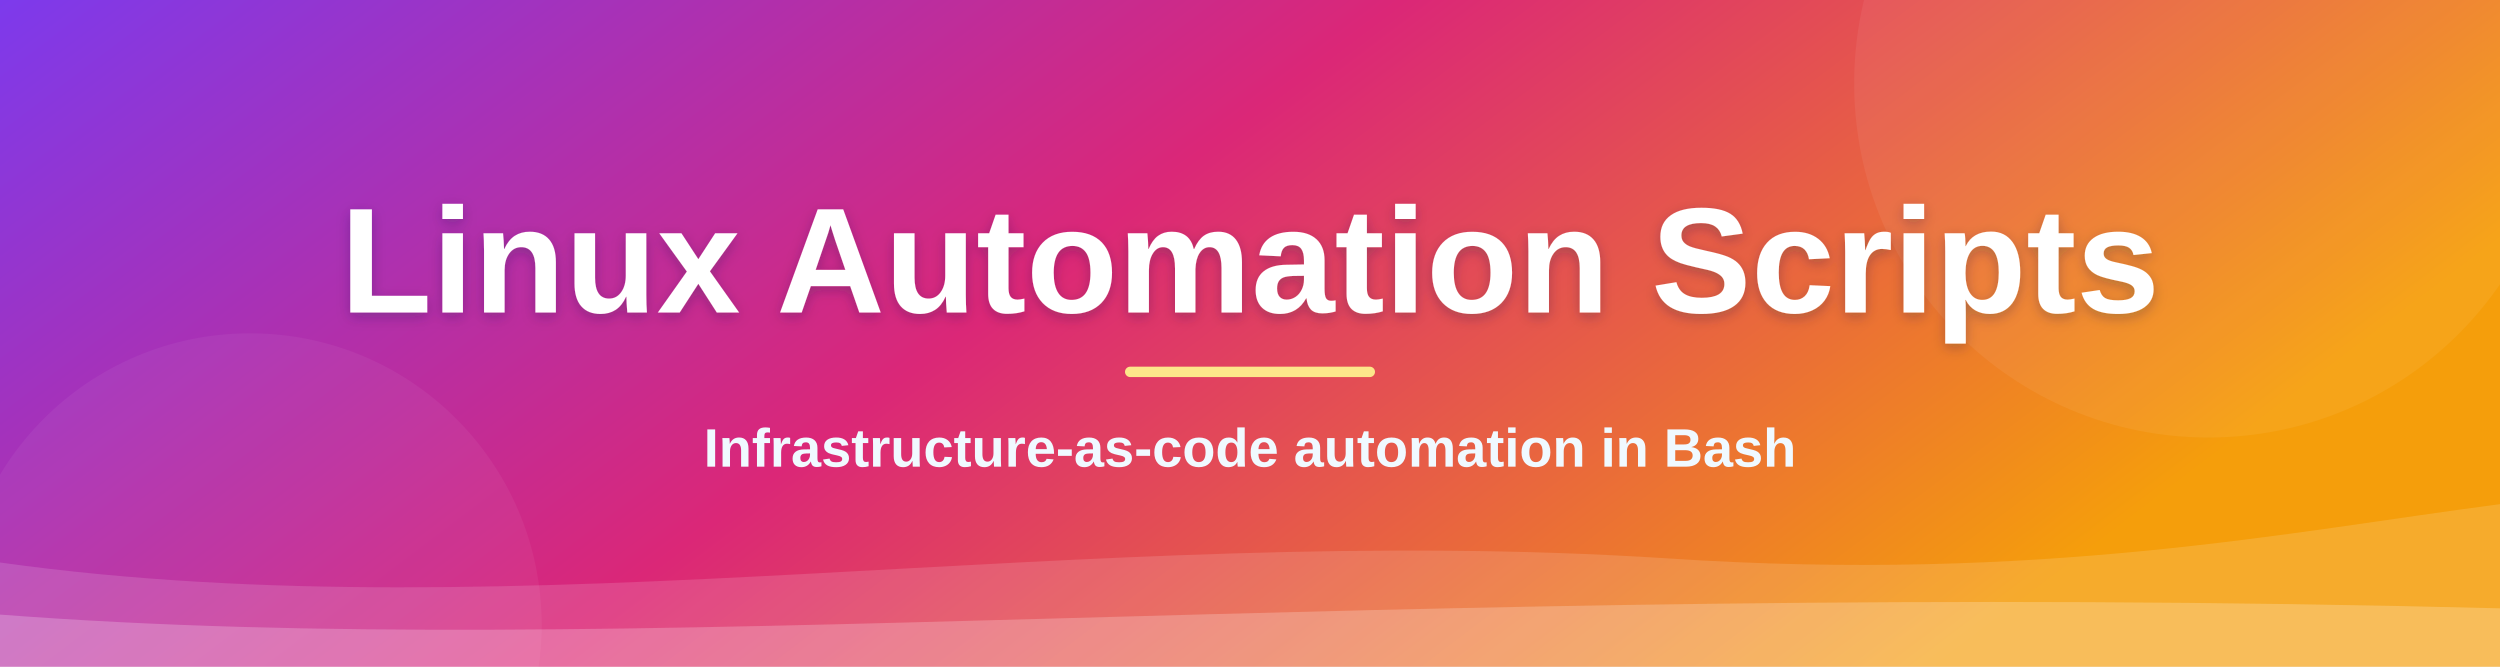
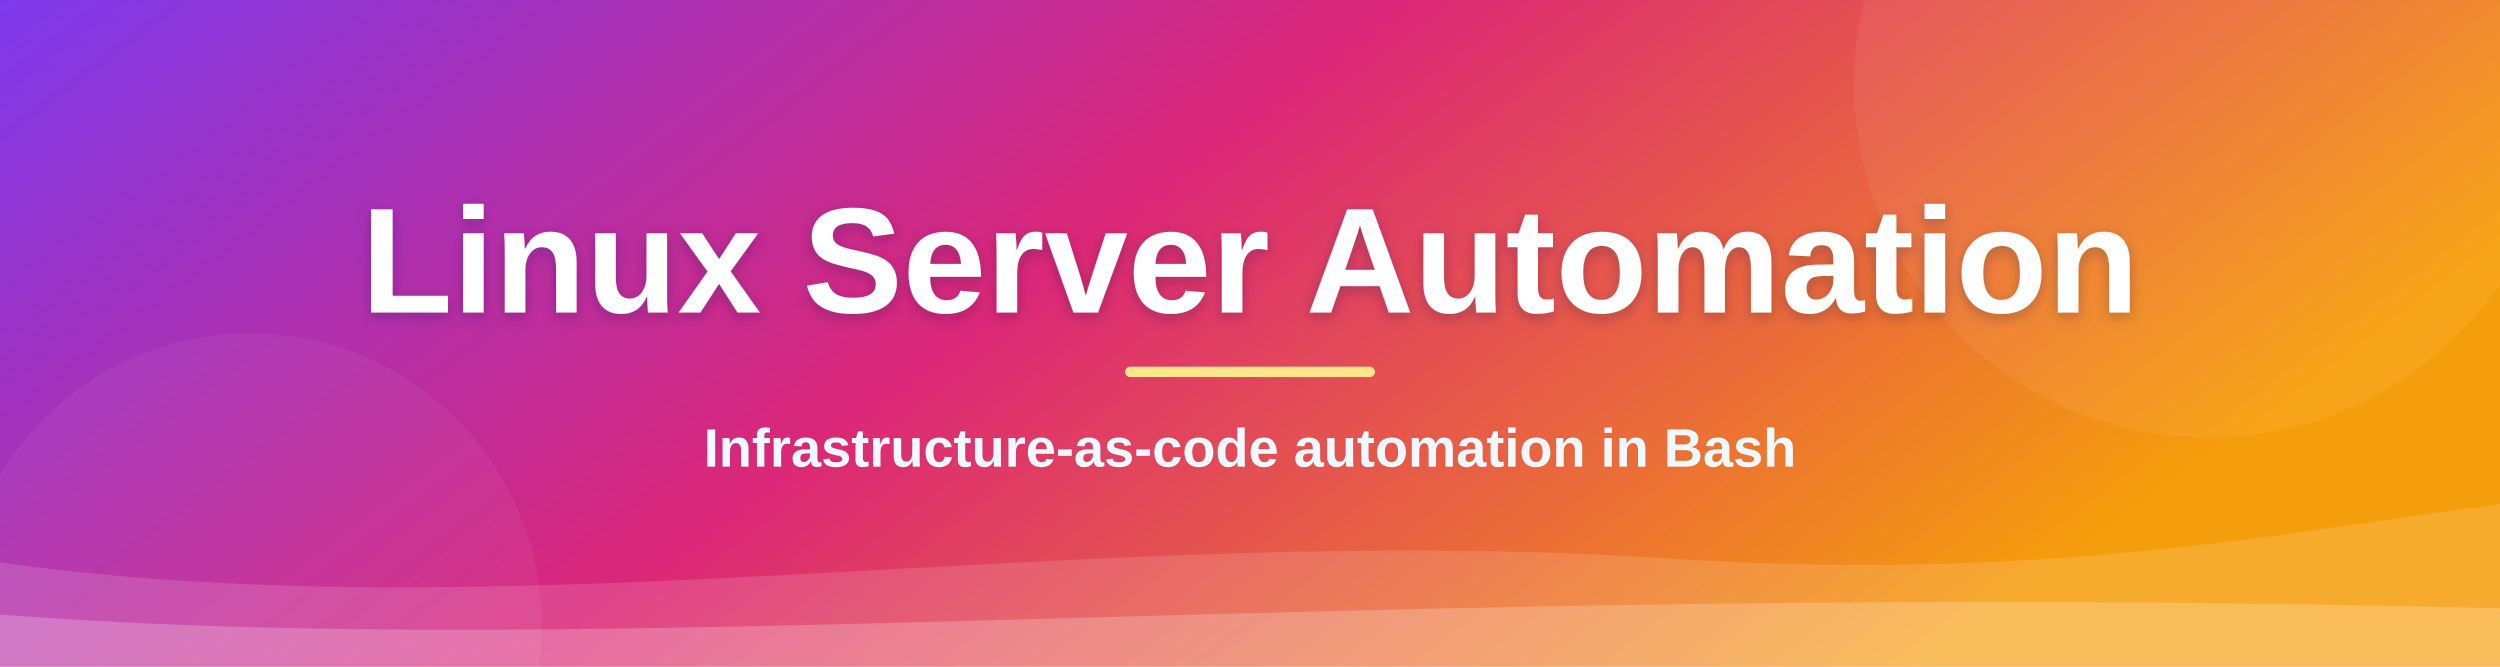
<svg xmlns="http://www.w3.org/2000/svg" width="1200" height="320" viewBox="0 0 1200 320" role="img" aria-labelledby="title desc">
  <defs>
    <linearGradient id="bg" x1="0" y1="0" x2="1" y2="0.35">
      <stop offset="0%" stop-color="#7C3AED" />
      <stop offset="50%" stop-color="#DB2777" />
      <stop offset="100%" stop-color="#F59E0B" />
    </linearGradient>
    <filter id="soft" x="-5%" y="-20%" width="110%" height="140%">
      <feDropShadow dx="0" dy="2" stdDeviation="3" flood-color="#0B1B4A" flood-opacity="0.25" />
    </filter>
  </defs>
  <rect width="1200" height="320" fill="url(#bg)" />
  <circle cx="1060" cy="40" r="170" fill="#FFFFFF" fill-opacity="0.06" />
  <circle cx="120" cy="300" r="140" fill="#FFFFFF" fill-opacity="0.05" />
  <path d="M0,270 C250,305 520,250 800,268 C980,280 1100,255 1200,242 L1200,320 L0,320 Z" fill="#FFFFFF" fill-opacity="0.14" />
  <path d="M0,295 C300,318 650,278 1200,292 L1200,320 L0,320 Z" fill="#FFFFFF" fill-opacity="0.22" />
-   <text x="600" y="150" text-anchor="middle" filter="url(#soft)" font-family="'Segoe UI', Ubuntu, 'Helvetica Neue', Arial, sans-serif" font-size="72" font-weight="700" fill="#FFFFFF">Linux Automation Scripts</text>
+   <text x="600" y="150" text-anchor="middle" filter="url(#soft)" font-family="'Segoe UI', Ubuntu, 'Helvetica Neue', Arial, sans-serif" font-size="72" font-weight="700" fill="#FFFFFF">Linux Server Automation</text>
  <rect x="540" y="176" width="120" height="5" rx="2.5" fill="#FDE68A" />
  <text x="600" y="224" text-anchor="middle" font-family="'Segoe UI', Ubuntu, 'Helvetica Neue', Arial, sans-serif" font-size="26" font-weight="600" fill="#F0F9FF">Infrastructure-as-code automation in Bash</text>
</svg>
